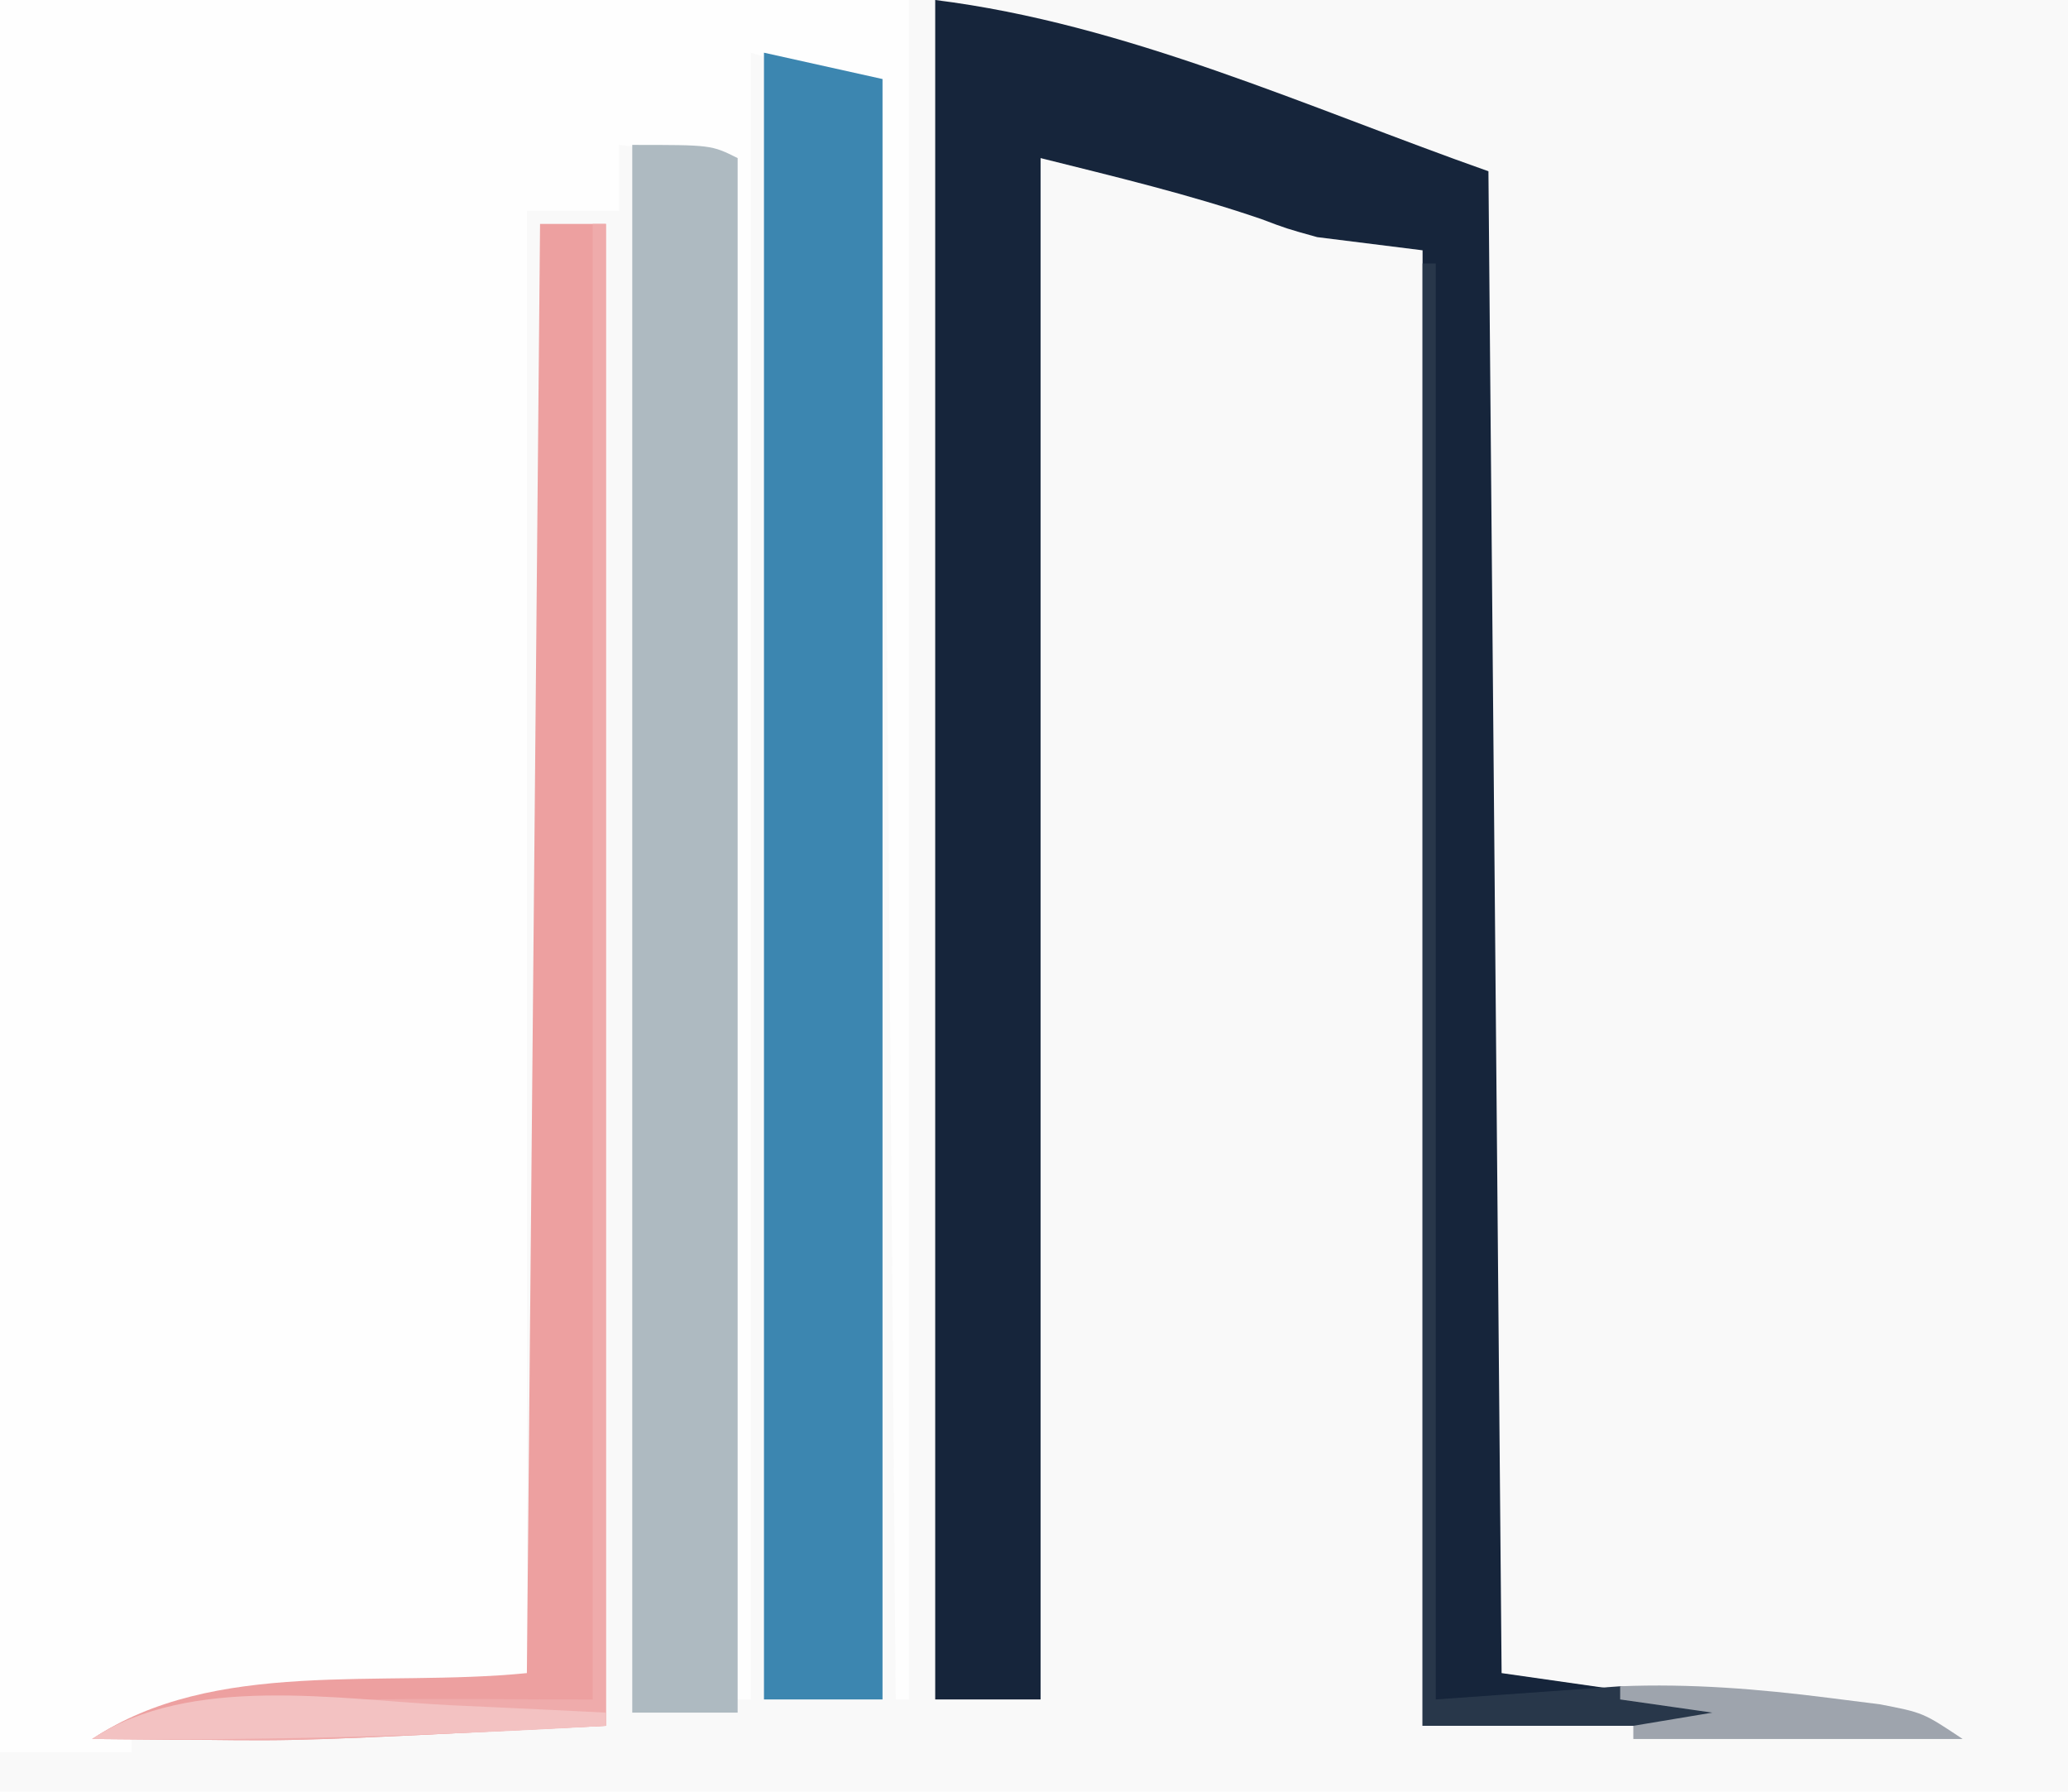
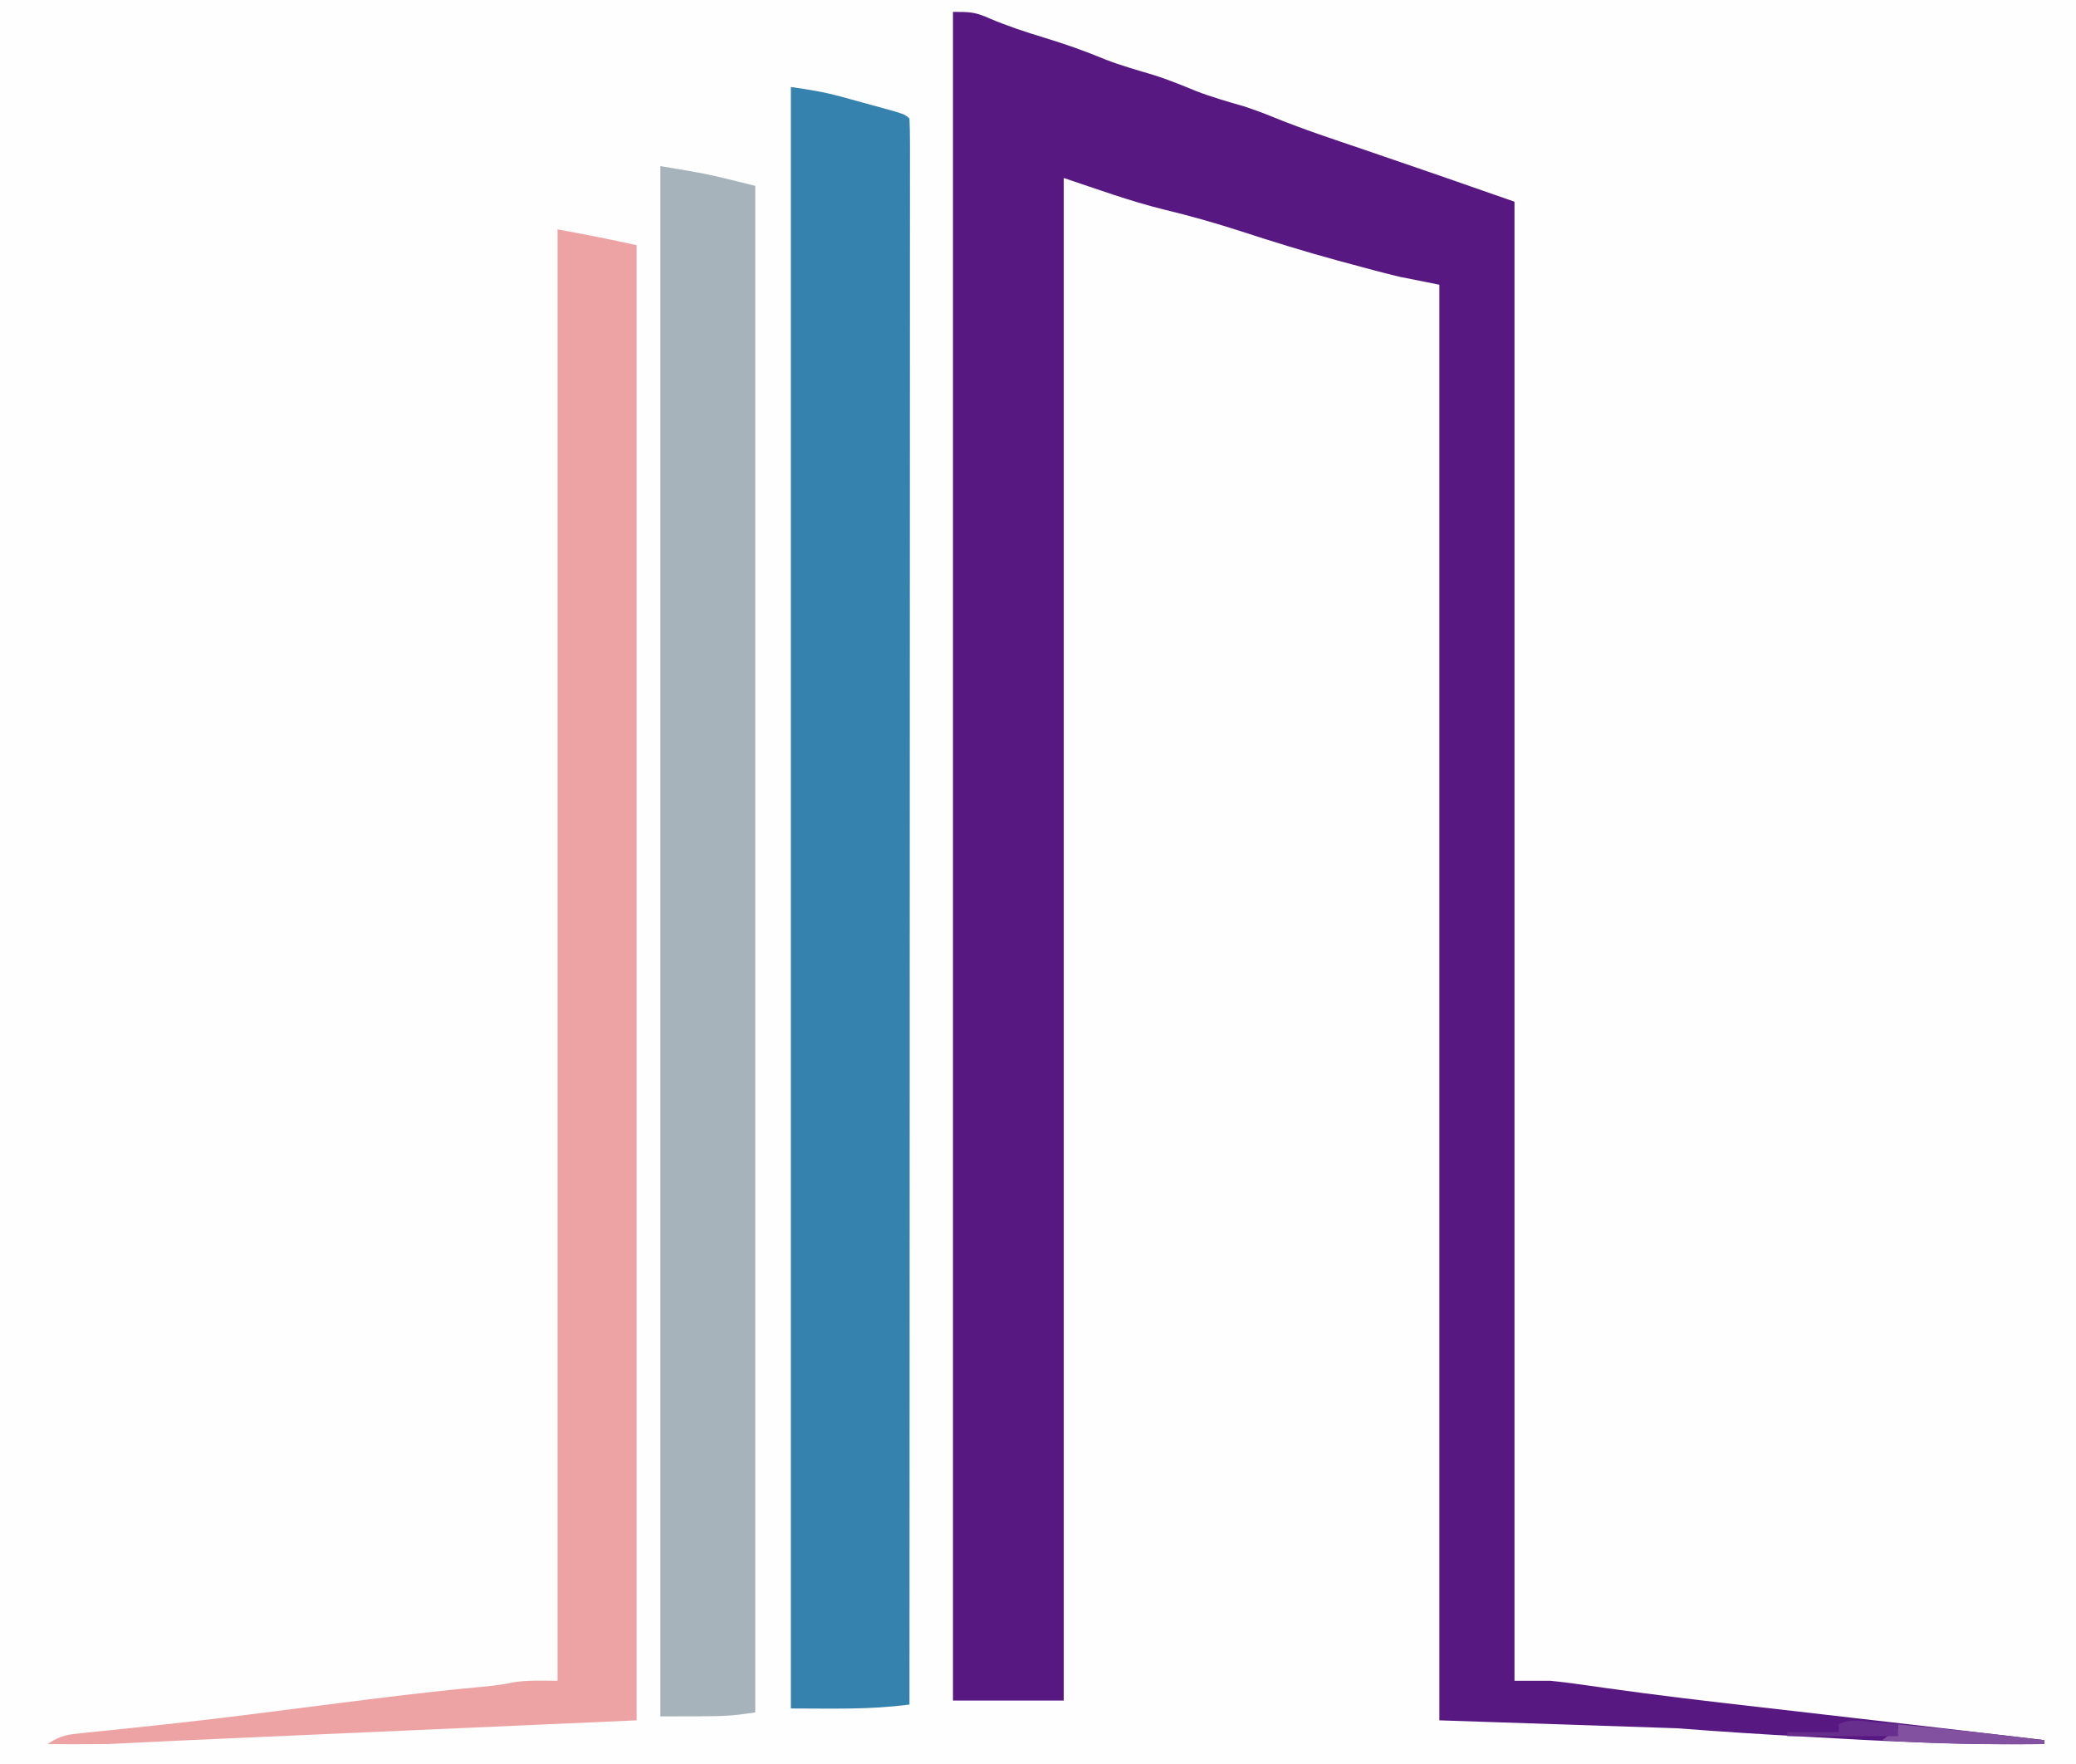
- <svg xmlns="http://www.w3.org/2000/svg" version="1.1" width="157" height="136">
-   <path d="M0 0 C51.81 0 103.62 0 157 0 C157 44.88 157 89.76 157 136 C105.19 136 53.38 136 0 136 C0 91.12 0 46.24 0 0 Z " fill="#F9F9F9" transform="translate(0,0)" />
-   <path d="M0 0 C22.77 0 45.54 0 69 0 C69 42.57 69 85.14 69 129 C68.67 129 68.34 129 68 129 C67.67 88.74 67.34 48.48 67 7 C63.7 6.01 60.4 5.02 57 4 C57 45.25 57 86.5 57 129 C56.67 129 56.34 129 56 129 C56 90.39 56 51.78 56 12 C53.03 11.67 50.06 11.34 47 11 C47 12.65 47 14.3 47 16 C44.69 16 42.38 16 40 16 C40 52.96 40 89.92 40 128 C30.1 128.99 20.2 129.98 10 131 C10 131.66 10 132.32 10 133 C6.7 133 3.4 133 0 133 C0 89.11 0 45.22 0 0 Z " fill="#FEFEFE" transform="translate(0,0)" />
-   <path d="M0 0 C14.542 1.818 28.18 8.122 42 13 C42.33 50.62 42.66 88.24 43 127 C49.93 127.99 56.86 128.98 64 130 C64 130.33 64 130.66 64 131 C55.09 131 46.18 131 37 131 C37 94.04 37 57.08 37 19 C34.36 18.67 31.72 18.34 29 18 C26.672 17.352 26.672 17.352 24.75 16.625 C19.27 14.75 13.619 13.405 8 12 C8 50.61 8 89.22 8 129 C5.36 129 2.72 129 0 129 C0 86.43 0 43.86 0 0 Z " fill="#16253B" transform="translate(71,0)" />
-   <path d="M0 0 C4.455 0.99 4.455 0.99 9 2 C9 42.59 9 83.18 9 125 C6.03 125 3.06 125 0 125 C0 83.75 0 42.5 0 0 Z " fill="#3C86B0" transform="translate(58,4)" />
-   <path d="M0 0 C6 0 6 0 8 1 C8 39.94 8 78.88 8 119 C5.36 119 2.72 119 0 119 C0 79.73 0 40.46 0 0 Z " fill="#AEBAC1" transform="translate(48,11)" />
-   <path d="M0 0 C1.65 0 3.3 0 5 0 C5 37.62 5 75.24 5 114 C-18.007 115.15 -18.007 115.15 -25.75 115.062 C-26.566 115.058 -27.382 115.053 -28.223 115.049 C-30.148 115.037 -32.074 115.02 -34 115 C-24.743 108.829 -12.07 111.107 -1 110 C-0.67 73.7 -0.34 37.4 0 0 Z " fill="#EDA0A0" transform="translate(41,17)" />
-   <path d="M0 0 C0.33 0 0.66 0 1 0 C1 37.62 1 75.24 1 114 C-22.007 115.15 -22.007 115.15 -29.75 115.062 C-30.566 115.058 -31.382 115.053 -32.223 115.049 C-34.148 115.037 -36.074 115.02 -38 115 C-34.413 112.609 -31.6 112.558 -27.438 112.375 C-26.791 112.336 -26.145 112.298 -25.479 112.258 C-16.984 111.817 -8.516 112 0 112 C0 75.04 0 38.08 0 0 Z " fill="#EFABAB" transform="translate(45,17)" />
-   <path d="M0 0 C0.33 0 0.66 0 1 0 C1 35.97 1 71.94 1 109 C5.62 108.67 10.24 108.34 15 108 C19.105 108.56 22.988 109.111 27 110 C27 110.33 27 110.66 27 111 C18.09 111 9.18 111 0 111 C0 74.37 0 37.74 0 0 Z " fill="#28374A" transform="translate(108,20)" />
-   <path d="M0 0 C1.714 0.078 1.714 0.078 3.463 0.158 C6.246 0.286 9.03 0.421 11.812 0.562 C11.812 0.892 11.812 1.222 11.812 1.562 C-1.204 2.331 -14.149 2.695 -27.188 2.562 C-19.779 -2.376 -8.533 -0.435 0 0 Z " fill="#F3C2C2" transform="translate(34.1875,129.4375)" />
-   <path d="M0 0 C5.344 -0.218 10.511 0.203 15.812 0.875 C17.098 1.037 18.383 1.2 19.707 1.367 C23 2 23 2 26 4 C17.75 4 9.5 4 1 4 C1 3.67 1 3.34 1 3 C2.98 2.67 4.96 2.34 7 2 C4.69 1.67 2.38 1.34 0 1 C0 0.67 0 0.34 0 0 Z " fill="#9EA4AD" transform="translate(123,128)" />
+ <svg xmlns="http://www.w3.org/2000/svg" version="1.1" width="525" height="446">
+   <path d="M0 0 C173.25 0 346.5 0 525 0 C525 147.18 525 294.36 525 446 C351.75 446 178.5 446 0 446 C0 298.82 0 151.64 0 0 Z " fill="#FEFEFE" transform="translate(0,0)" />
+   <path d="M0 0 C4.367 0 5.657 0.045 9.312 1.688 C13.808 3.589 18.335 5.088 23 6.5 C28.293 8.11 33.404 9.898 38.512 12.035 C42.546 13.6 46.7 14.761 50.844 16 C54.458 17.145 57.909 18.546 61.406 20 C65.376 21.531 69.445 22.696 73.531 23.875 C76.215 24.745 78.749 25.692 81.352 26.762 C88.744 29.764 96.322 32.251 103.875 34.812 C116.607 39.142 129.306 43.557 142 48 C142 171.42 142 294.84 142 422 C144.97 422 147.94 422 151 422 C153.181 422.207 155.358 422.461 157.527 422.77 C159.338 423.02 159.338 423.02 161.186 423.275 C162.424 423.453 163.662 423.63 164.938 423.812 C177.789 425.628 190.665 427.145 203.561 428.609 C209.147 429.244 214.732 429.89 220.316 430.535 C222.524 430.79 224.732 431.044 226.939 431.299 C228.03 431.425 229.121 431.55 230.244 431.68 C232.473 431.937 234.701 432.194 236.929 432.45 C249.954 433.952 262.979 435.459 276 437 C276 437.33 276 437.66 276 438 C258.385 438.23 240.896 437.573 223.312 436.562 C220.834 436.426 218.356 436.29 215.877 436.154 C204.906 435.547 193.958 434.843 183 434 C163.2 433.34 143.4 432.68 123 432 C123 312.21 123 192.42 123 69 C119.7 68.34 116.4 67.68 113 67 C108.895 66.019 104.824 64.916 100.75 63.812 C99.617 63.507 98.484 63.202 97.316 62.887 C89.084 60.639 80.958 58.138 72.848 55.488 C66.363 53.384 59.846 51.543 53.217 49.949 C44.595 47.81 36.525 44.842 28 42 C28 169.05 28 296.1 28 427 C18.76 427 9.52 427 0 427 C0 286.09 0 145.18 0 0 Z " fill="#581881" transform="translate(241,3)" />
+   <path d="M0 0 C4.413 0.63 8.243 1.224 12.461 2.375 C13.426 2.638 14.392 2.901 15.387 3.172 C16.866 3.582 16.866 3.582 18.375 4 C19.384 4.273 20.394 4.547 21.434 4.828 C28.87 6.87 28.87 6.87 30 8 C30.098 10.127 30.124 12.257 30.123 14.386 C30.124 15.064 30.125 15.742 30.127 16.441 C30.129 18.742 30.125 21.043 30.12 23.344 C30.121 24.999 30.122 26.654 30.123 28.308 C30.125 32.878 30.121 37.448 30.116 42.018 C30.112 46.937 30.113 51.857 30.114 56.777 C30.114 65.307 30.111 73.838 30.106 82.369 C30.098 94.704 30.095 107.038 30.094 119.373 C30.092 139.382 30.085 159.392 30.075 179.401 C30.066 198.844 30.059 218.287 30.055 237.729 C30.055 239.526 30.055 239.526 30.054 241.358 C30.053 247.365 30.052 253.373 30.05 259.38 C30.04 309.253 30.022 359.127 30 409 C19.837 410.355 10.525 410 0 410 C0 274.7 0 139.4 0 0 Z " fill="#3682AE" transform="translate(200,22)" />
+   <path d="M0 0 C12 2 12 2 24 5 C24 132.38 24 259.76 24 391 C17 392 17 392 0 392 C0 262.64 0 133.28 0 0 Z " fill="#A6B3BB" transform="translate(167,42)" />
+   <path d="M0 0 C6.689 1.216 13.363 2.525 20 4 C20 127.09 20 250.18 20 377 C-17.29 378.65 -54.58 380.3 -93 382 C-99.93 382.33 -106.86 382.66 -114 383 C-119.007 383.036 -123.996 383.069 -129 383 C-125.599 380.732 -123.828 380.575 -119.801 380.176 C-119.158 380.109 -118.516 380.042 -117.854 379.973 C-116.432 379.825 -115.01 379.681 -113.588 379.539 C-109.573 379.139 -105.562 378.709 -101.551 378.277 C-100.663 378.182 -99.776 378.087 -98.861 377.989 C-85.017 376.483 -71.206 374.678 -57.392 372.914 C-45 371.333 -32.618 369.768 -20.176 368.627 C-17.253 368.355 -14.392 368.087 -11.523 367.447 C-7.738 366.777 -3.844 367 0 367 C0 245.89 0 124.78 0 0 Z " fill="#EDA3A3" transform="translate(141,58)" />
+   <path d="M0 0 C12.351 1.201 24.682 2.5 37 4 C37 4.33 37 4.66 37 5 C23.292 5.113 9.674 5.04 -4 4 C-3.34 3.526 -2.68 3.051 -2 2.562 C-1.34 2.047 -0.68 1.531 0 1 C0 0.67 0 0.34 0 0 Z " fill="#8251A0" transform="translate(480,436)" />
+   <path d="M0 0 C1.189 0.102 2.377 0.204 3.602 0.309 C4.517 0.392 5.432 0.476 6.375 0.562 C6.375 1.552 6.375 2.542 6.375 3.562 C-2.865 3.562 -12.105 3.562 -21.625 3.562 C-21.625 3.232 -21.625 2.902 -21.625 2.562 C-17.335 2.562 -13.045 2.562 -8.625 2.562 C-8.625 1.903 -8.625 1.242 -8.625 0.562 C-5.681 -0.909 -3.251 -0.287 0 0 Z " fill="#682E8D" transform="translate(473.625,435.4375)" />
</svg>
